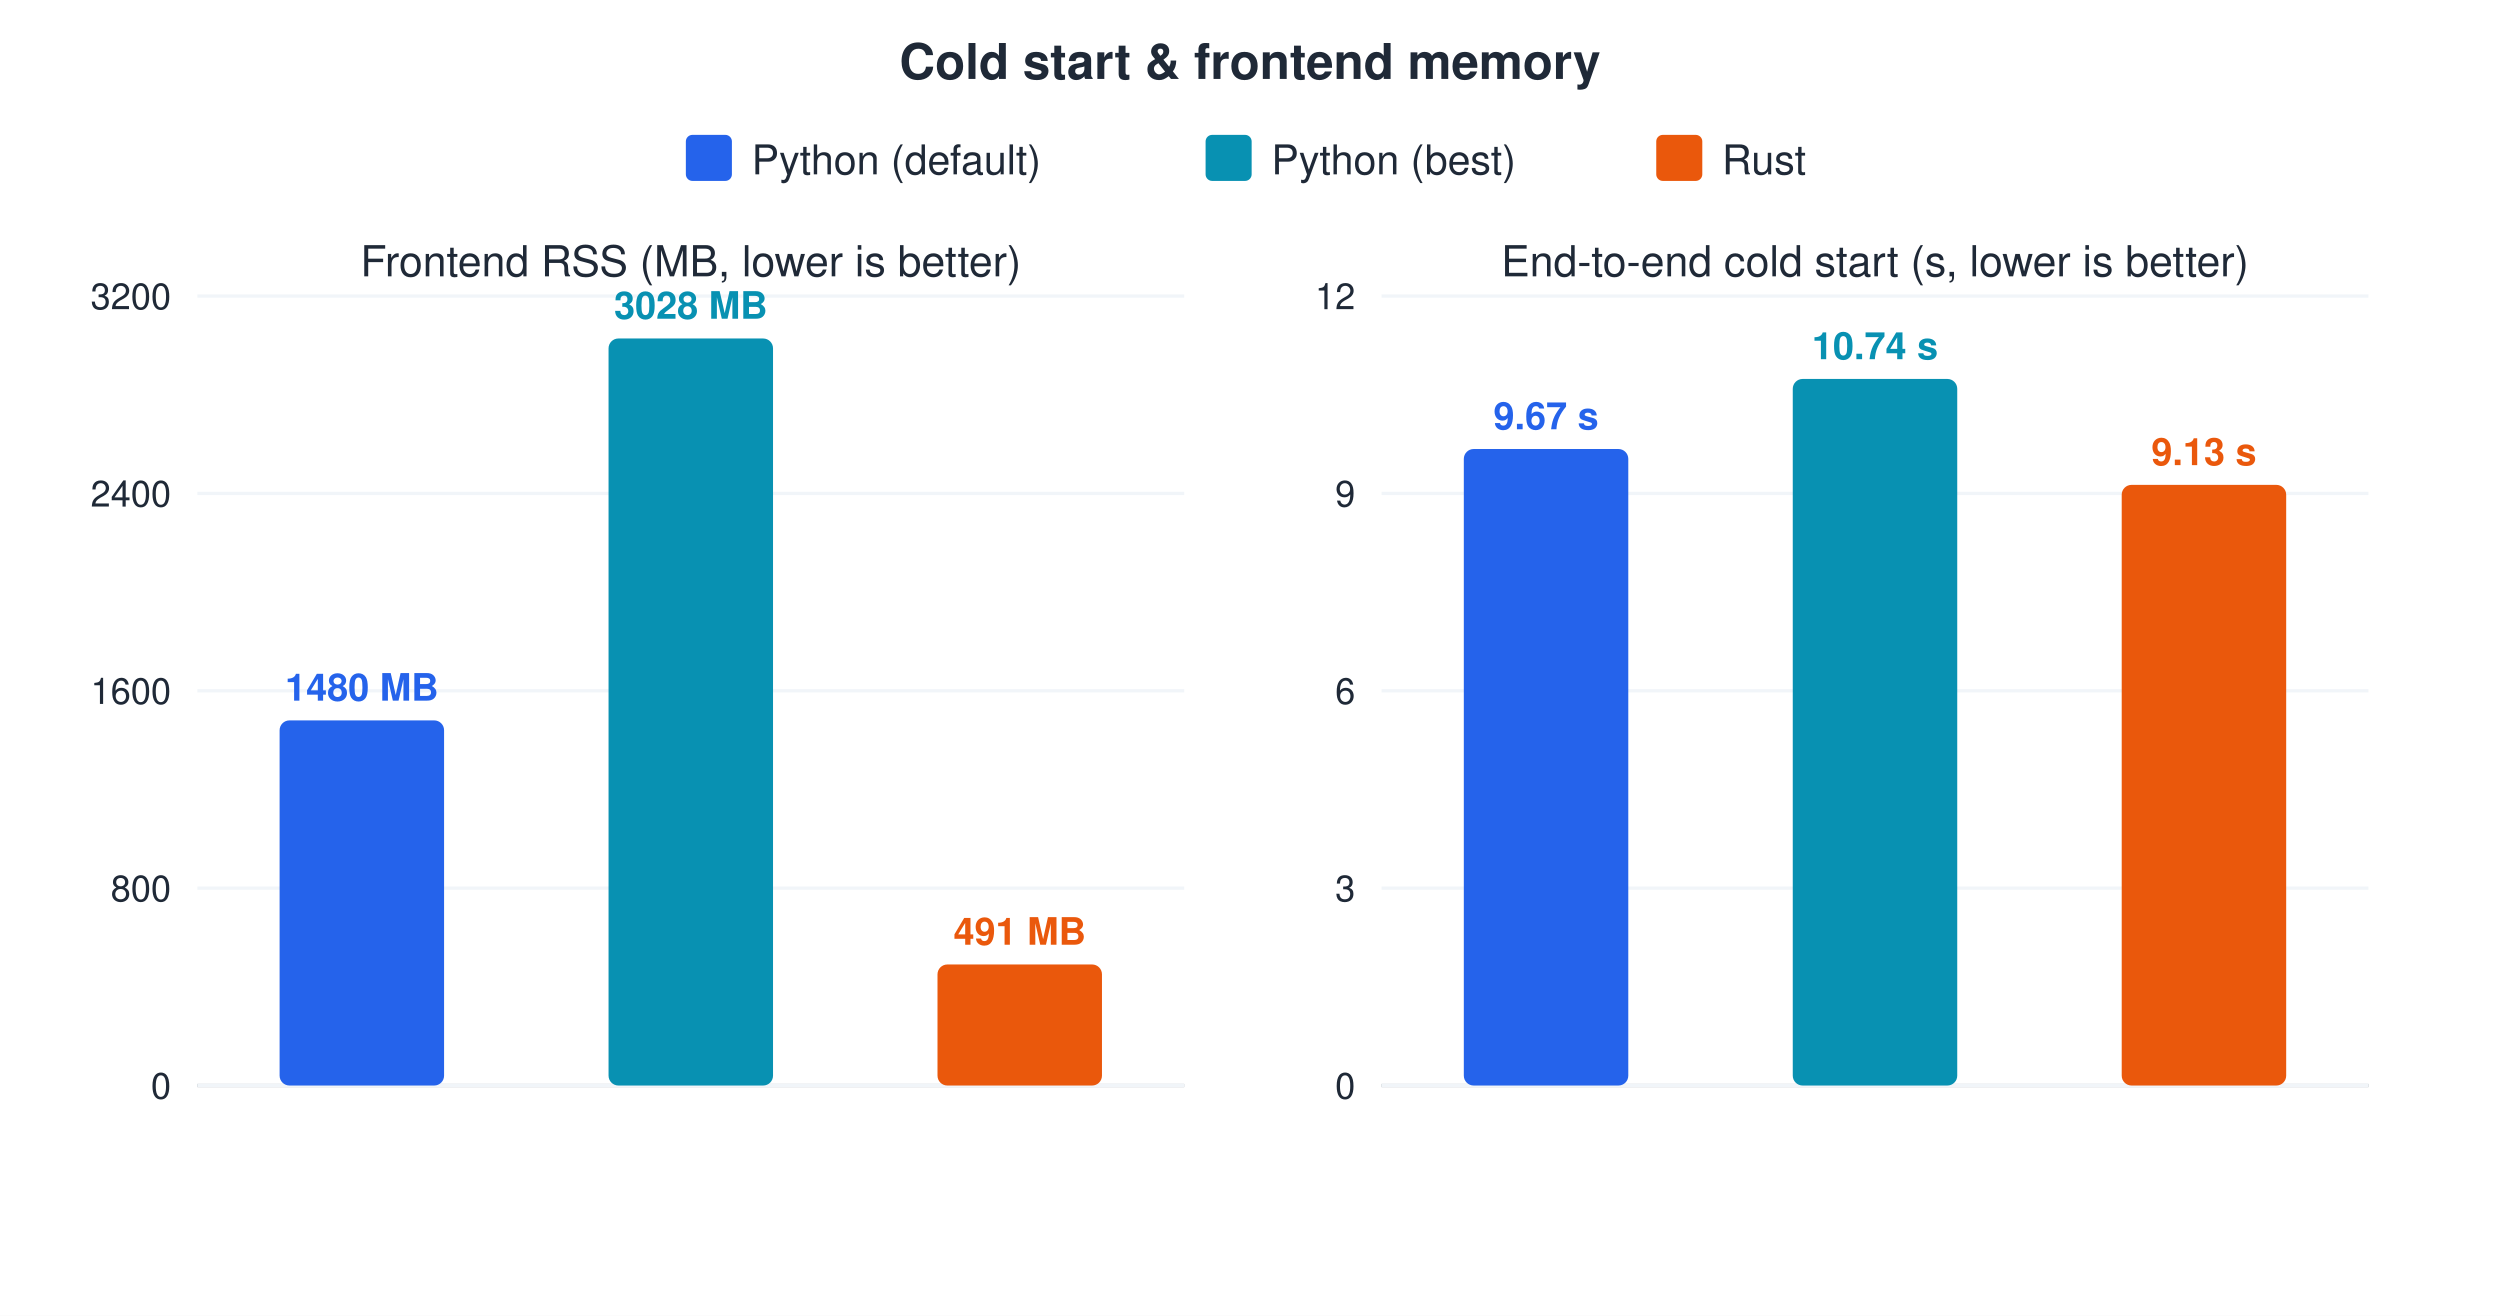
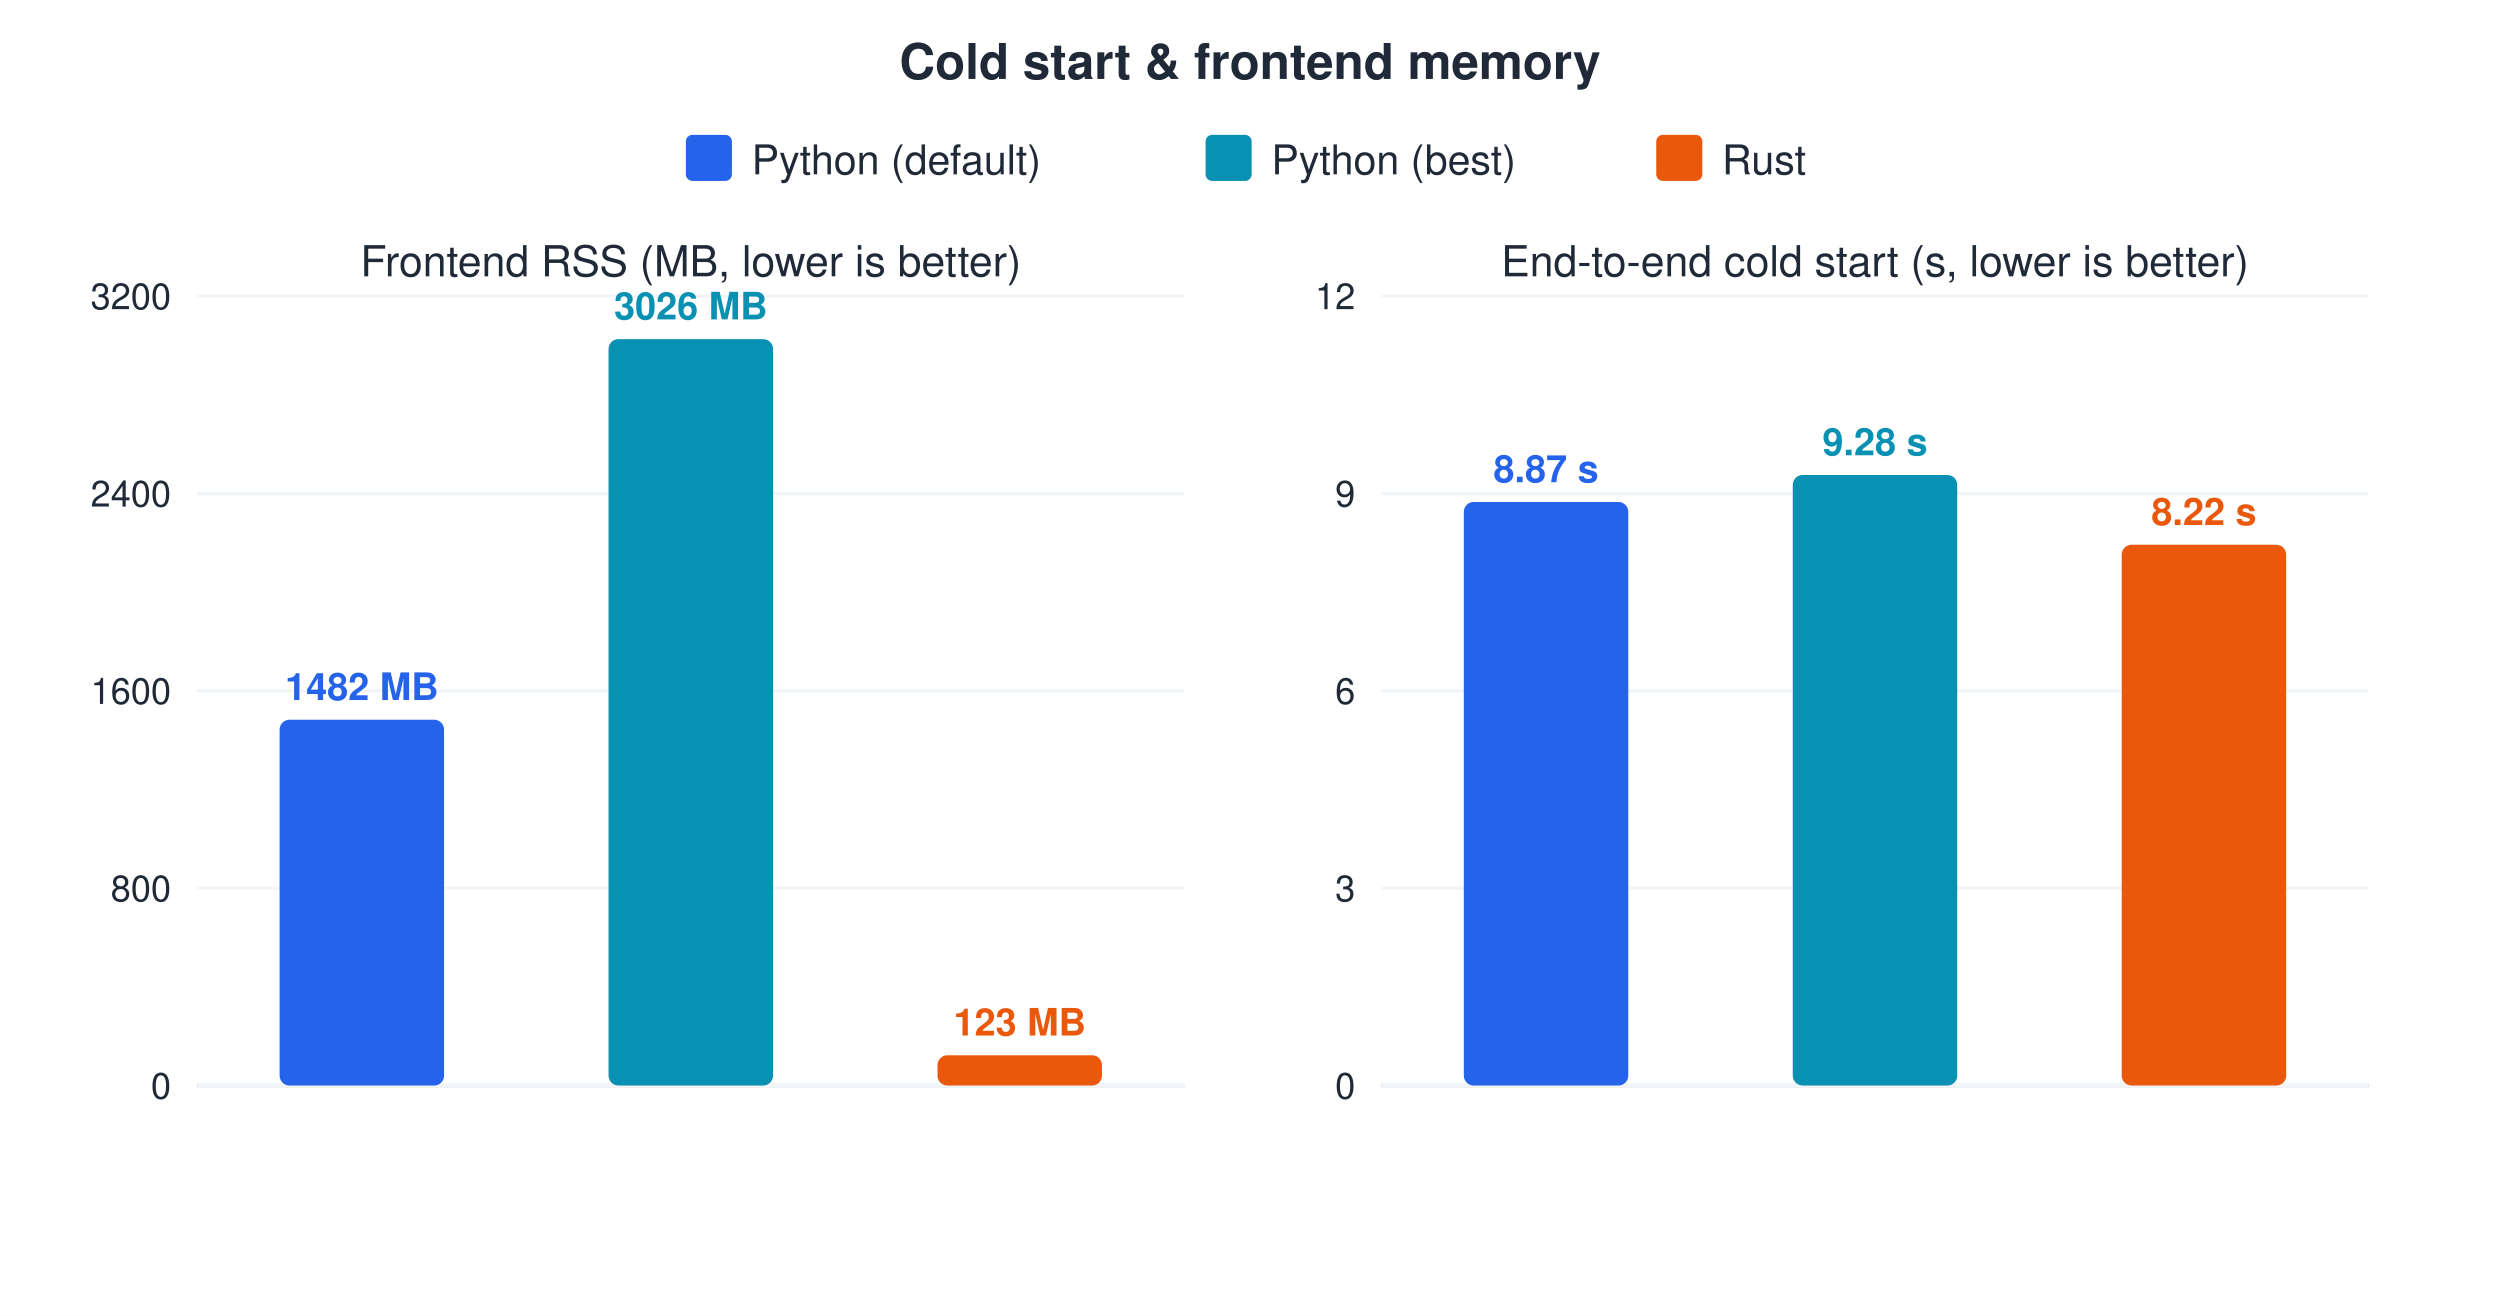
<svg xmlns="http://www.w3.org/2000/svg" width="760" height="400" viewBox="0 0 760 400">
  <rect x="0" y="0" width="760" height="400" fill="#ffffff" />
  <text x="380.0" y="24.0" font-family="-apple-system,BlinkMacSystemFont,Segoe UI,Helvetica,Arial,sans-serif" font-size="15" text-anchor="middle" font-weight="600" fill="#1f2937">Cold start &amp; frontend memory</text>
  <rect x="208.5" y="41.0" width="14" height="14" fill="#2563eb" rx="2" />
  <text x="228.5" y="53.0" font-family="-apple-system,BlinkMacSystemFont,Segoe UI,Helvetica,Arial,sans-serif" font-size="12.5" text-anchor="start" font-weight="normal" fill="#1f2937">Python (default)</text>
  <rect x="366.5" y="41.0" width="14" height="14" fill="#0891b2" rx="2" />
  <text x="386.5" y="53.0" font-family="-apple-system,BlinkMacSystemFont,Segoe UI,Helvetica,Arial,sans-serif" font-size="12.5" text-anchor="start" font-weight="normal" fill="#1f2937">Python (best)</text>
  <rect x="503.5" y="41.0" width="14" height="14" fill="#ea580c" rx="2" />
  <text x="523.5" y="53.0" font-family="-apple-system,BlinkMacSystemFont,Segoe UI,Helvetica,Arial,sans-serif" font-size="12.5" text-anchor="start" font-weight="normal" fill="#1f2937">Rust</text>
  <text x="210.0" y="84.0" font-family="-apple-system,BlinkMacSystemFont,Segoe UI,Helvetica,Arial,sans-serif" font-size="13" text-anchor="middle" font-weight="500" fill="#1f2937">Frontend RSS (MB, lower is better)</text>
  <line x1="60" y1="330" x2="360" y2="330" stroke="#9ca3af" stroke-width="1" />
  <line x1="60" y1="330.0" x2="360" y2="330.0" stroke="#f1f5f9" stroke-width="1" />
  <text x="52.0" y="334.0" font-family="-apple-system,BlinkMacSystemFont,Segoe UI,Helvetica,Arial,sans-serif" font-size="11" text-anchor="end" font-weight="normal" fill="#1f2937">0</text>
  <line x1="60" y1="270.0" x2="360" y2="270.0" stroke="#f1f5f9" stroke-width="1" />
  <text x="52.0" y="274.0" font-family="-apple-system,BlinkMacSystemFont,Segoe UI,Helvetica,Arial,sans-serif" font-size="11" text-anchor="end" font-weight="normal" fill="#1f2937">800</text>
  <line x1="60" y1="210.0" x2="360" y2="210.0" stroke="#f1f5f9" stroke-width="1" />
  <text x="52.0" y="214.0" font-family="-apple-system,BlinkMacSystemFont,Segoe UI,Helvetica,Arial,sans-serif" font-size="11" text-anchor="end" font-weight="normal" fill="#1f2937">1600</text>
  <line x1="60" y1="150.0" x2="360" y2="150.0" stroke="#f1f5f9" stroke-width="1" />
  <text x="52.0" y="154.0" font-family="-apple-system,BlinkMacSystemFont,Segoe UI,Helvetica,Arial,sans-serif" font-size="11" text-anchor="end" font-weight="normal" fill="#1f2937">2400</text>
  <line x1="60" y1="90.0" x2="360" y2="90.0" stroke="#f1f5f9" stroke-width="1" />
  <text x="52.0" y="94.0" font-family="-apple-system,BlinkMacSystemFont,Segoe UI,Helvetica,Arial,sans-serif" font-size="11" text-anchor="end" font-weight="normal" fill="#1f2937">3200</text>
-   <rect x="85.0" y="219.0" width="50.0" height="111.0" fill="#2563eb" rx="3" />
-   <text x="110.0" y="213.0" font-family="-apple-system,BlinkMacSystemFont,Segoe UI,Helvetica,Arial,sans-serif" font-size="11.5" text-anchor="middle" font-weight="600" fill="#2563eb">1480 MB</text>
-   <rect x="185.0" y="102.9" width="50.0" height="227.1" fill="#0891b2" rx="3" />
-   <text x="210.0" y="96.9" font-family="-apple-system,BlinkMacSystemFont,Segoe UI,Helvetica,Arial,sans-serif" font-size="11.5" text-anchor="middle" font-weight="600" fill="#0891b2">3028 MB</text>
-   <rect x="285.0" y="293.2" width="50.0" height="36.8" fill="#ea580c" rx="3" />
-   <text x="310.0" y="287.2" font-family="-apple-system,BlinkMacSystemFont,Segoe UI,Helvetica,Arial,sans-serif" font-size="11.5" text-anchor="middle" font-weight="600" fill="#ea580c">491 MB</text>
+   <rect x="85.0" y="218.8" width="50.0" height="111.2" fill="#2563eb" rx="3" />
+   <text x="110.0" y="212.8" font-family="-apple-system,BlinkMacSystemFont,Segoe UI,Helvetica,Arial,sans-serif" font-size="11.5" text-anchor="middle" font-weight="600" fill="#2563eb">1482 MB</text>
+   <rect x="185.0" y="103.1" width="50.0" height="226.9" fill="#0891b2" rx="3" />
+   <text x="210.0" y="97.1" font-family="-apple-system,BlinkMacSystemFont,Segoe UI,Helvetica,Arial,sans-serif" font-size="11.5" text-anchor="middle" font-weight="600" fill="#0891b2">3026 MB</text>
+   <rect x="285.0" y="320.8" width="50.0" height="9.2" fill="#ea580c" rx="3" />
+   <text x="310.0" y="314.8" font-family="-apple-system,BlinkMacSystemFont,Segoe UI,Helvetica,Arial,sans-serif" font-size="11.5" text-anchor="middle" font-weight="600" fill="#ea580c">123 MB</text>
  <text x="570.0" y="84.0" font-family="-apple-system,BlinkMacSystemFont,Segoe UI,Helvetica,Arial,sans-serif" font-size="13" text-anchor="middle" font-weight="500" fill="#1f2937">End-to-end cold start (s, lower is better)</text>
  <line x1="420" y1="330" x2="720" y2="330" stroke="#9ca3af" stroke-width="1" />
  <line x1="420" y1="330.0" x2="720" y2="330.0" stroke="#f1f5f9" stroke-width="1" />
  <text x="412.0" y="334.0" font-family="-apple-system,BlinkMacSystemFont,Segoe UI,Helvetica,Arial,sans-serif" font-size="11" text-anchor="end" font-weight="normal" fill="#1f2937">0</text>
  <line x1="420" y1="270.0" x2="720" y2="270.0" stroke="#f1f5f9" stroke-width="1" />
  <text x="412.0" y="274.0" font-family="-apple-system,BlinkMacSystemFont,Segoe UI,Helvetica,Arial,sans-serif" font-size="11" text-anchor="end" font-weight="normal" fill="#1f2937">3</text>
  <line x1="420" y1="210.0" x2="720" y2="210.0" stroke="#f1f5f9" stroke-width="1" />
  <text x="412.0" y="214.0" font-family="-apple-system,BlinkMacSystemFont,Segoe UI,Helvetica,Arial,sans-serif" font-size="11" text-anchor="end" font-weight="normal" fill="#1f2937">6</text>
  <line x1="420" y1="150.0" x2="720" y2="150.0" stroke="#f1f5f9" stroke-width="1" />
  <text x="412.0" y="154.0" font-family="-apple-system,BlinkMacSystemFont,Segoe UI,Helvetica,Arial,sans-serif" font-size="11" text-anchor="end" font-weight="normal" fill="#1f2937">9</text>
  <line x1="420" y1="90.0" x2="720" y2="90.0" stroke="#f1f5f9" stroke-width="1" />
  <text x="412.0" y="94.0" font-family="-apple-system,BlinkMacSystemFont,Segoe UI,Helvetica,Arial,sans-serif" font-size="11" text-anchor="end" font-weight="normal" fill="#1f2937">12</text>
-   <rect x="445.0" y="136.5" width="50.0" height="193.5" fill="#2563eb" rx="3" />
-   <text x="470.0" y="130.5" font-family="-apple-system,BlinkMacSystemFont,Segoe UI,Helvetica,Arial,sans-serif" font-size="11.5" text-anchor="middle" font-weight="600" fill="#2563eb">9.67 s</text>
-   <rect x="545.0" y="115.2" width="50.0" height="214.8" fill="#0891b2" rx="3" />
-   <text x="570.0" y="109.2" font-family="-apple-system,BlinkMacSystemFont,Segoe UI,Helvetica,Arial,sans-serif" font-size="11.5" text-anchor="middle" font-weight="600" fill="#0891b2">10.74 s</text>
-   <rect x="645.0" y="147.4" width="50.0" height="182.6" fill="#ea580c" rx="3" />
-   <text x="670.0" y="141.4" font-family="-apple-system,BlinkMacSystemFont,Segoe UI,Helvetica,Arial,sans-serif" font-size="11.5" text-anchor="middle" font-weight="600" fill="#ea580c">9.13 s</text>
+   <rect x="445.0" y="152.6" width="50.0" height="177.4" fill="#2563eb" rx="3" />
+   <text x="470.0" y="146.6" font-family="-apple-system,BlinkMacSystemFont,Segoe UI,Helvetica,Arial,sans-serif" font-size="11.5" text-anchor="middle" font-weight="600" fill="#2563eb">8.87 s</text>
+   <rect x="545.0" y="144.4" width="50.0" height="185.6" fill="#0891b2" rx="3" />
+   <text x="570.0" y="138.4" font-family="-apple-system,BlinkMacSystemFont,Segoe UI,Helvetica,Arial,sans-serif" font-size="11.5" text-anchor="middle" font-weight="600" fill="#0891b2">9.28 s</text>
+   <rect x="645.0" y="165.6" width="50.0" height="164.4" fill="#ea580c" rx="3" />
+   <text x="670.0" y="159.6" font-family="-apple-system,BlinkMacSystemFont,Segoe UI,Helvetica,Arial,sans-serif" font-size="11.5" text-anchor="middle" font-weight="600" fill="#ea580c">8.22 s</text>
</svg>
